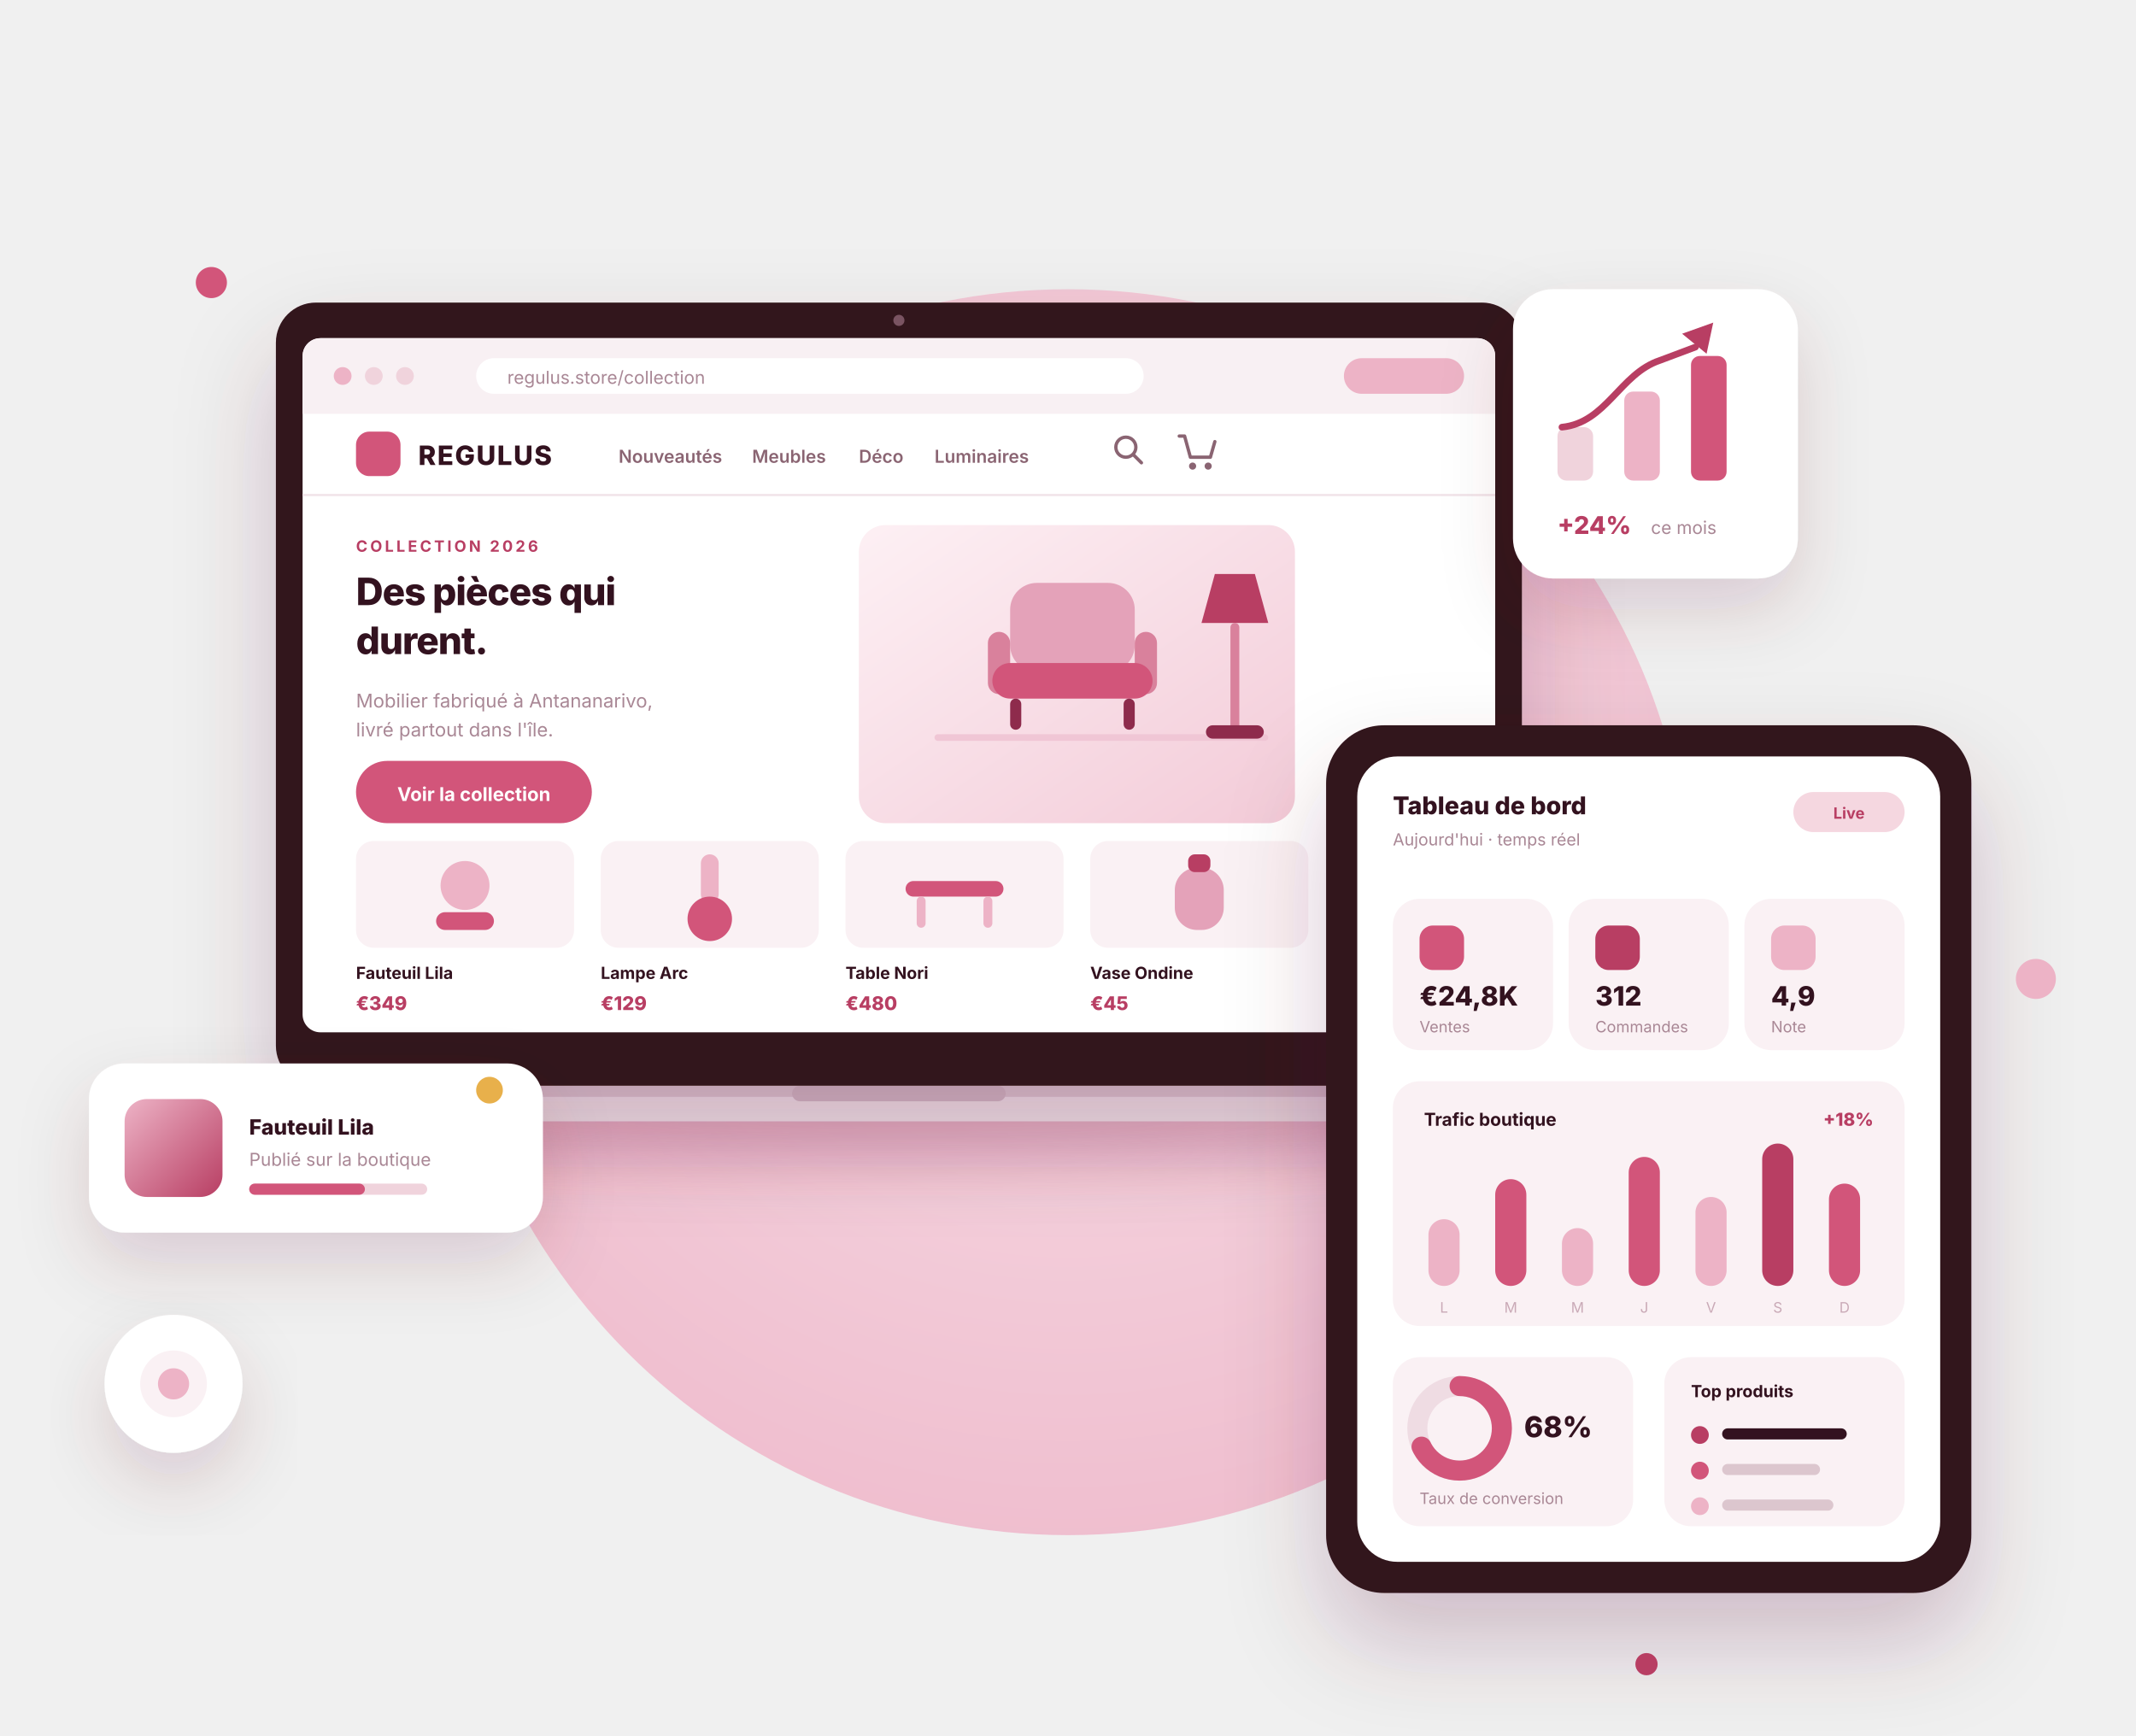
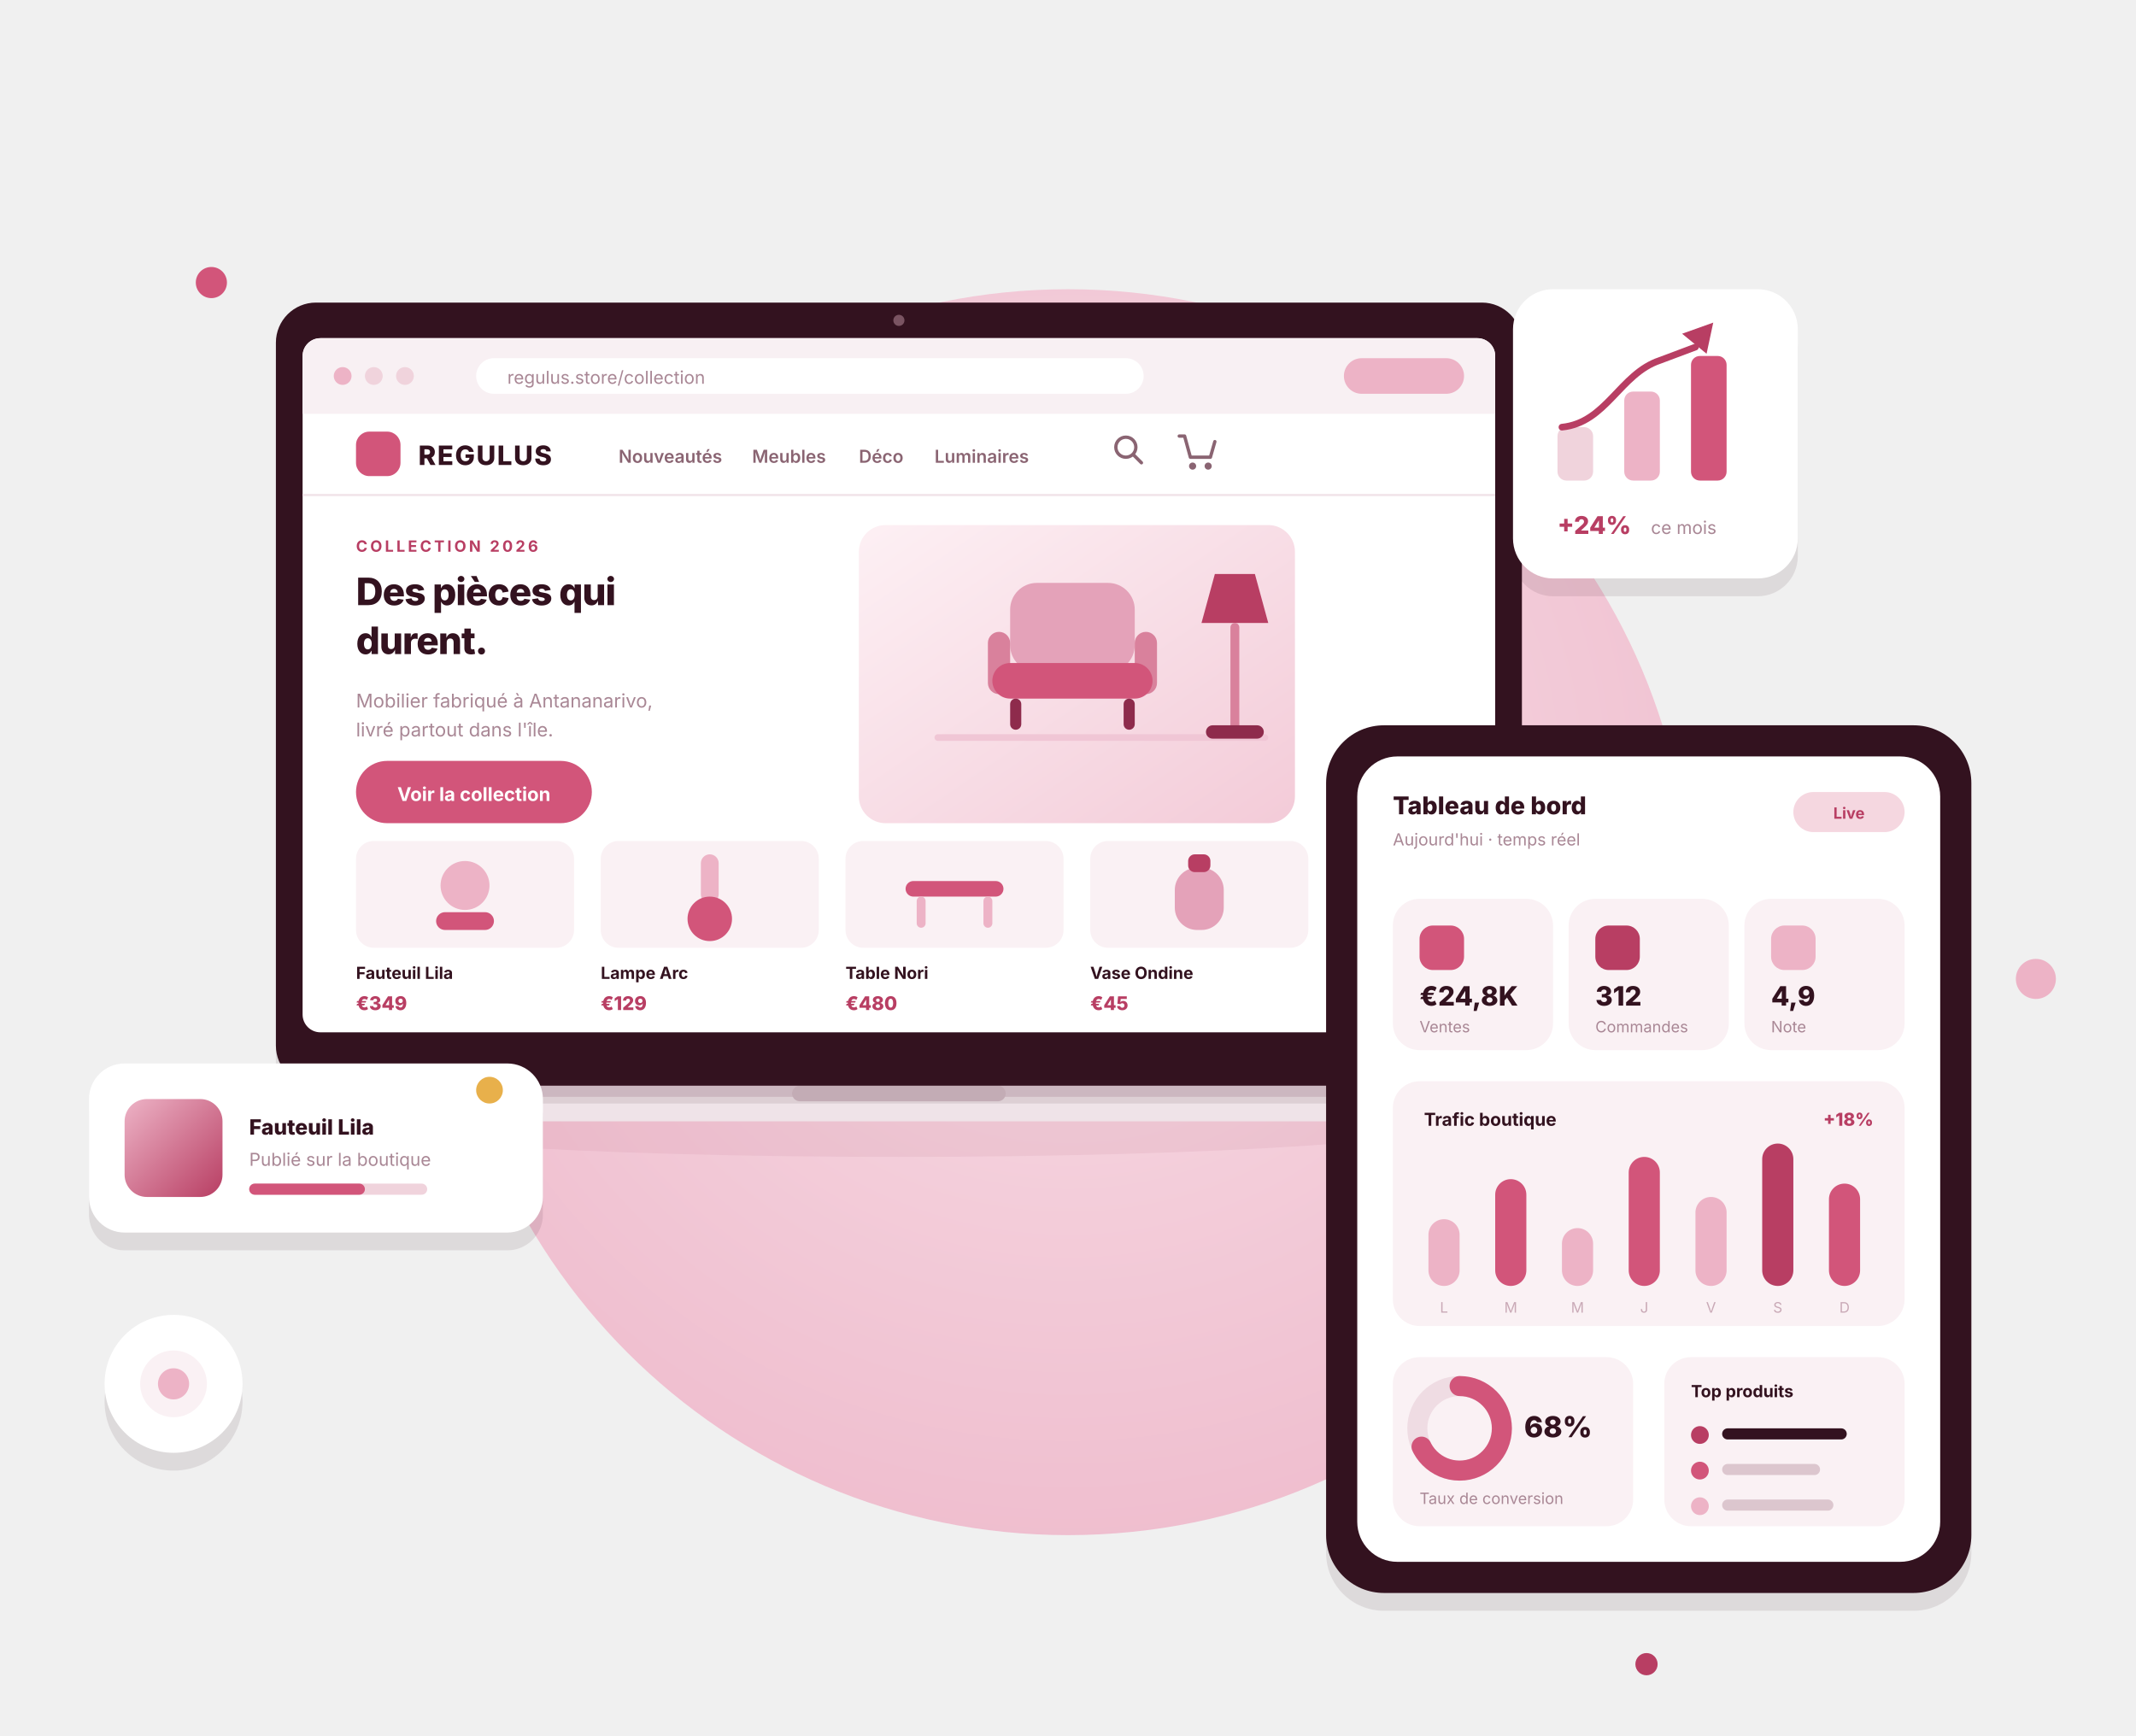
<svg xmlns="http://www.w3.org/2000/svg" width="960" height="780" viewBox="0 0 960 780" fill="none">
  <defs>
    <radialGradient id="blobGrad" cx="0.5" cy="0.4" r="0.7">
      <stop offset="0" stop-color="#F8DFE7" />
      <stop offset="1" stop-color="#EEB9CB" />
    </radialGradient>
    <linearGradient id="heroGrad" x1="0" y1="0" x2="1" y2="1">
      <stop offset="0" stop-color="#FDF0F4" />
      <stop offset="1" stop-color="#F3CBD8" />
    </linearGradient>
    <linearGradient id="thumbGrad" x1="0" y1="0" x2="1" y2="1">
      <stop offset="0" stop-color="#EDB3C6" />
      <stop offset="1" stop-color="#B83E63" />
    </linearGradient>
    <linearGradient id="avatarGrad" x1="0" y1="0" x2="1" y2="1">
      <stop offset="0" stop-color="#D2557A" />
      <stop offset="1" stop-color="#8E2B4C" />
    </linearGradient>
-     <filter id="softShadow" x="-30%" y="-30%" width="160%" height="180%">
-       <feDropShadow dx="0" dy="22" stdDeviation="22" flood-color="#5A1730" flood-opacity="0.22" />
-     </filter>
-     <filter id="cardShadow" x="-40%" y="-40%" width="180%" height="200%">
-       <feDropShadow dx="0" dy="14" stdDeviation="16" flood-color="#5A1730" flood-opacity="0.16" />
-     </filter>
-     <filter id="contactBlur" x="-30%" y="-200%" width="160%" height="500%">
-       <feGaussianBlur stdDeviation="14" />
-     </filter>
    <clipPath id="screenClip">
      <rect x="136" y="152" width="536" height="312" rx="8" />
    </clipPath>
    <style>
      text { font-family: Manrope, Inter, system-ui, "Helvetica Neue", Arial, sans-serif; }
      .t-dark { fill: #33121F; }
      .t-muted { fill: #A98795; }
      .t-nav { fill: #8A6472; }
      .t-rose { fill: #B83E63; }
      .t-white { fill: #FFFFFF; }

-       /* ---- Animation d'apparition ---- */
-       .an-blob, .an-fade, .an-rise, .an-rise-sm, .an-pop, .an-bar, .an-arc, .an-draw {
-         animation-duration: .7s;
-         animation-timing-function: cubic-bezier(.16, 1, .3, 1);
-         animation-fill-mode: both;
-       }
-       .an-blob   { animation-name: anBlob;  animation-duration: .9s; transform-box: fill-box; transform-origin: 50% 50%; }
-       .an-fade   { animation-name: anFade;  animation-duration: .5s; }
-       .an-rise   { animation-name: anRise; }
-       .an-rise-sm{ animation-name: anRiseSm; animation-duration: .55s; }
-       .an-pop    { animation-name: anPop;   animation-duration: .6s; transform-box: fill-box; transform-origin: 50% 50%; }
-       .an-bar    { animation-name: anBar;   animation-duration: .6s; transform-box: fill-box; transform-origin: 50% 100%; }
-       .an-arc    { animation-name: anArc;   animation-duration: 1s; }
-       .an-draw   { animation-name: anDraw;  stroke-dasharray: 92; }
- 
-       @keyframes anBlob   { from { opacity: 0; transform: scale(.88); } to { opacity: 1; transform: scale(1); } }
-       @keyframes anFade   { from { opacity: 0; } to { opacity: 1; } }
-       @keyframes anRise   { from { opacity: 0; transform: translateY(28px); } to { opacity: 1; transform: translateY(0); } }
-       @keyframes anRiseSm { from { opacity: 0; transform: translateY(10px); } to { opacity: 1; transform: translateY(0); } }
-       @keyframes anPop    { from { opacity: 0; transform: scale(.6); } to { opacity: 1; transform: scale(1); } }
-       @keyframes anBar    { from { transform: scaleY(0); } to { transform: scaleY(1); } }
-       @keyframes anArc    { from { stroke-dasharray: 0 200; } to { stroke-dasharray: 81 119; } }
-       @keyframes anDraw   { from { stroke-dashoffset: 92; } to { stroke-dashoffset: 0; } }
- 
+       /* Independent movement, without blur filters or staggered entrances. */
+       .motion-laptop { animation: laptop-drift 7s ease-in-out infinite; }
+       .motion-tablet {
+         transform-box: fill-box;
+         transform-origin: center;
+         animation: tablet-drift 6s ease-in-out infinite;
+       }
+       .motion-card { animation: card-float 4.6s ease-in-out infinite; }
+       .motion-offset { animation-duration: 5.4s; animation-delay: -2s; }
+       .motion-accents { animation: accents-drift 8s ease-in-out infinite; }
+       .motion-halo {
+         transform-box: fill-box;
+         transform-origin: center;
+         animation: halo-breathe 6s ease-in-out infinite;
+       }
+       .motion-bar {
+         transform-box: fill-box;
+         transform-origin: center bottom;
+         animation: bar-pulse 3.2s ease-in-out infinite;
+       }
+       @keyframes laptop-drift {
+         0%, 100% { transform: translate(0, 0); }
+         50% { transform: translate(4px, -12px); }
+       }
+       @keyframes tablet-drift {
+         0%, 100% { transform: translateY(0) rotate(0deg); }
+         50% { transform: translateY(-18px) rotate(1.2deg); }
+       }
+       @keyframes card-float {
+         0%, 100% { transform: translateY(0); }
+         50% { transform: translateY(-24px); }
+       }
+       @keyframes accents-drift {
+         0%, 100% { transform: translate(0, 0); }
+         33% { transform: translate(-8px, -14px); }
+         66% { transform: translate(8px, -6px); }
+       }
+       @keyframes halo-breathe {
+         0%, 100% { transform: scale(1); }
+         50% { transform: scale(1.06); }
+       }
+       @keyframes bar-pulse {
+         0%, 100% { transform: scaleY(1); }
+         50% { transform: scaleY(.62); }
+       }
      @media (prefers-reduced-motion: reduce) {
-         [class*="an-"] {
-           animation: none !important;
-           opacity: 1 !important;
-           transform: none !important;
-           stroke-dasharray: none !important;
-         }
+         [class*="motion-"] { animation: none !important; }
      }
    </style>
  </defs>
  <g id="Background">
-     <circle class="an-blob" cx="480" cy="410" r="280" fill="url(#blobGrad)" />
-     <ellipse class="an-fade" style="animation-delay:.35s" cx="404" cy="503" rx="258" ry="17" fill="#B86B87" opacity="0.42" filter="url(#contactBlur)" />
-   </g>
-   <g id="Laptop" class="an-rise" style="animation-delay:.10s">
-     <rect x="104" y="488" width="600" height="16" rx="8" fill="#EFE3E8" />
-     <rect x="104" y="488" width="600" height="5" rx="2.5" fill="#DDC9D1" />
-     <rect x="356" y="488" width="96" height="7" rx="3.5" fill="#D3BCC5" />
-     <rect x="124" y="136" width="560" height="352" rx="18" fill="#33121F" filter="url(#softShadow)" />
-     <circle cx="404" cy="144" r="2.5" fill="#7A5462" />
-     <rect x="136" y="152" width="536" height="312" rx="8" fill="#FFFFFF" />
-     <g clip-path="url(#screenClip)">
-       <g id="Browser chrome" class="an-fade" style="animation-delay:.40s">
-         <rect x="136" y="152" width="536" height="34" fill="#F8F0F3" />
-         <circle cx="154" cy="169" r="4" fill="#EDB3C6" />
-         <circle cx="168" cy="169" r="4" fill="#F0D3DC" />
-         <circle cx="182" cy="169" r="4" fill="#F0D3DC" />
-         <rect x="214" y="161" width="300" height="16" rx="8" fill="#FFFFFF" />
-         <text x="228" y="172.5" font-size="8" class="t-muted">regulus.store/collection</text>
-         <rect x="604" y="161" width="54" height="16" rx="8" fill="#EDB3C6" />
-       </g>
-       <g id="Site nav" class="an-rise-sm" style="animation-delay:.48s">
-         <rect x="160" y="194" width="20" height="20" rx="6" fill="#D2557A" />
-         <text x="188" y="209" font-size="12" font-weight="800" letter-spacing="0.6" class="t-dark">REGULUS</text>
-         <text x="278" y="208" font-size="8" font-weight="600" class="t-nav">Nouveautés</text>
-         <text x="338" y="208" font-size="8" font-weight="600" class="t-nav">Meubles</text>
-         <text x="386" y="208" font-size="8" font-weight="600" class="t-nav">Déco</text>
-         <text x="420" y="208" font-size="8" font-weight="600" class="t-nav">Luminaires</text>
-         <circle cx="506" cy="201" r="4.5" stroke="#8A6472" stroke-width="1.5" />
-         <path d="M509.5 204.5l3.5 3.5" stroke="#8A6472" stroke-width="1.5" stroke-linecap="round" />
-         <path d="M530 196h2.4l2.6 9.5h9l2-7" stroke="#8A6472" stroke-width="1.5" stroke-linecap="round" stroke-linejoin="round" />
-         <circle cx="536" cy="209.5" r="1.6" fill="#8A6472" />
-         <circle cx="543" cy="209.5" r="1.6" fill="#8A6472" />
-         <rect x="136" y="222" width="536" height="1" fill="#F1E4E9" />
-       </g>
-       <g id="Hero" class="an-rise-sm" style="animation-delay:.58s">
-         <text x="160" y="248" font-size="7" font-weight="700" letter-spacing="1.2" class="t-rose">COLLECTION 2026</text>
-         <text x="160" y="272" font-size="17" font-weight="800" letter-spacing="-0.4" class="t-dark">Des pièces qui</text>
-         <text x="160" y="294" font-size="17" font-weight="800" letter-spacing="-0.4" class="t-dark">durent.</text>
-         <text x="160" y="318" font-size="8.5" class="t-muted">Mobilier fabriqué à Antananarivo,</text>
-         <text x="160" y="331" font-size="8.5" class="t-muted">livré partout dans l'île.</text>
-         <rect x="160" y="342" width="106" height="28" rx="14" fill="#D2557A" />
-         <text x="213" y="360" font-size="8.5" font-weight="700" text-anchor="middle" class="t-white">Voir la collection</text>
-         <rect x="386" y="236" width="196" height="134" rx="12" fill="url(#heroGrad)" />
-         <rect x="420" y="330" width="150" height="3" rx="1.5" fill="#F0C6D5" />
-         <rect x="454" y="262" width="56" height="40" rx="12" fill="#E4A2B9" />
-         <rect x="444" y="284" width="10" height="28" rx="5" fill="#D9819C" />
-         <rect x="510" y="284" width="10" height="28" rx="5" fill="#D9819C" />
-         <rect x="446" y="298" width="72" height="16" rx="8" fill="#D2557A" />
-         <rect x="454" y="314" width="5" height="14" rx="2.5" fill="#8E2B4C" />
-         <rect x="505" y="314" width="5" height="14" rx="2.5" fill="#8E2B4C" />
-         <path d="M540 280h30l-6-22h-18z" fill="#B83E63" />
-         <rect x="553" y="280" width="4" height="48" rx="2" fill="#D9819C" />
-         <rect x="542" y="326" width="26" height="6" rx="3" fill="#8E2B4C" />
-       </g>
-       <g id="Product grid" class="an-rise-sm" style="animation-delay:.68s">
-         <rect x="160" y="378" width="98" height="48" rx="8" fill="#FAF1F4" />
-         <circle cx="209" cy="398" r="11" fill="#EDB3C6" />
-         <rect x="196" y="410" width="26" height="8" rx="4" fill="#D2557A" />
-         <text x="160" y="440" font-size="7.5" font-weight="700" class="t-dark">Fauteuil Lila</text>
-         <text x="160" y="454" font-size="8.5" font-weight="800" class="t-rose">€349</text>
-         <rect x="270" y="378" width="98" height="48" rx="8" fill="#FAF1F4" />
-         <rect x="315" y="384" width="8" height="22" rx="4" fill="#EDB3C6" />
-         <circle cx="319" cy="413" r="10" fill="#D2557A" />
-         <text x="270" y="440" font-size="7.5" font-weight="700" class="t-dark">Lampe Arc</text>
-         <text x="270" y="454" font-size="8.5" font-weight="800" class="t-rose">€129</text>
-         <rect x="380" y="378" width="98" height="48" rx="8" fill="#FAF1F4" />
-         <rect x="407" y="396" width="44" height="7" rx="3.5" fill="#D2557A" />
-         <rect x="412" y="403" width="4" height="14" rx="2" fill="#EDB3C6" />
-         <rect x="442" y="403" width="4" height="14" rx="2" fill="#EDB3C6" />
-         <text x="380" y="440" font-size="7.5" font-weight="700" class="t-dark">Table Nori</text>
-         <text x="380" y="454" font-size="8.5" font-weight="800" class="t-rose">€480</text>
-         <rect x="490" y="378" width="98" height="48" rx="8" fill="#FAF1F4" />
-         <rect x="528" y="390" width="22" height="28" rx="10" fill="#E4A2B9" />
-         <rect x="534" y="384" width="10" height="8" rx="3" fill="#B83E63" />
-         <text x="490" y="440" font-size="7.5" font-weight="700" class="t-dark">Vase Ondine</text>
-         <text x="490" y="454" font-size="8.5" font-weight="800" class="t-rose">€45</text>
-       </g>
-     </g>
-   </g>
-   <g class="an-rise" style="animation-delay:.38s">
-     <g id="Tablet" transform="translate(52,14)">
-       <rect x="544" y="312" width="290" height="390" rx="26" fill="#33121F" filter="url(#softShadow)" />
-       <rect x="558" y="326" width="262" height="362" rx="18" fill="#FFFFFF" />
-       <text x="574" y="352" font-size="11" font-weight="800" class="t-dark">Tableau de bord</text>
-       <text x="574" y="366" font-size="7.5" class="t-muted">Aujourd'hui · temps réel</text>
-       <rect x="754" y="342" width="50" height="18" rx="9" fill="#F5D7E0" />
-       <text x="779" y="354" font-size="7" font-weight="700" text-anchor="middle" class="t-rose">Live</text>
-       <g id="Tablet KPIs" class="an-rise-sm" style="animation-delay:.78s">
-         <rect x="574" y="390" width="72" height="68" rx="12" fill="#FAF1F4" />
-         <rect x="586" y="402" width="20" height="20" rx="6" fill="#D2557A" />
-         <text x="586" y="438" font-size="12" font-weight="800" class="t-dark">€24,8K</text>
-         <text x="586" y="450" font-size="7" class="t-muted">Ventes</text>
-         <rect x="653" y="390" width="72" height="68" rx="12" fill="#FAF1F4" />
-         <rect x="665" y="402" width="20" height="20" rx="6" fill="#B83E63" />
-         <text x="665" y="438" font-size="12" font-weight="800" class="t-dark">312</text>
-         <text x="665" y="450" font-size="7" class="t-muted">Commandes</text>
-         <rect x="732" y="390" width="72" height="68" rx="12" fill="#FAF1F4" />
-         <rect x="744" y="402" width="20" height="20" rx="6" fill="#EDB3C6" />
-         <text x="744" y="438" font-size="12" font-weight="800" class="t-dark">4,9</text>
-         <text x="744" y="450" font-size="7" class="t-muted">Note</text>
-       </g>
-       <g id="Tablet chart" class="an-rise-sm" style="animation-delay:.88s">
-         <rect x="574" y="472" width="230" height="110" rx="12" fill="#FAF1F4" />
-         <text x="588" y="492" font-size="8" font-weight="700" class="t-dark">Trafic boutique</text>
-         <text x="790" y="492" font-size="8" font-weight="800" text-anchor="end" class="t-rose">+18%</text>
-         <rect class="an-bar" style="animation-delay:1.02s" x="590" y="534" width="14" height="30" rx="7" fill="#EDB3C6" />
-         <rect class="an-bar" style="animation-delay:1.08s" x="620" y="516" width="14" height="48" rx="7" fill="#D2557A" />
-         <rect class="an-bar" style="animation-delay:1.14s" x="650" y="538" width="14" height="26" rx="7" fill="#EDB3C6" />
-         <rect class="an-bar" style="animation-delay:1.20s" x="680" y="506" width="14" height="58" rx="7" fill="#D2557A" />
-         <rect class="an-bar" style="animation-delay:1.26s" x="710" y="524" width="14" height="40" rx="7" fill="#EDB3C6" />
-         <rect class="an-bar" style="animation-delay:1.32s" x="740" y="500" width="14" height="64" rx="7" fill="#B83E63" />
-         <rect class="an-bar" style="animation-delay:1.38s" x="770" y="518" width="14" height="46" rx="7" fill="#D2557A" />
-         <text x="597" y="576" font-size="6.5" text-anchor="middle" fill="#C9A9B6">L</text>
-         <text x="627" y="576" font-size="6.5" text-anchor="middle" fill="#C9A9B6">M</text>
-         <text x="657" y="576" font-size="6.5" text-anchor="middle" fill="#C9A9B6">M</text>
-         <text x="687" y="576" font-size="6.5" text-anchor="middle" fill="#C9A9B6">J</text>
-         <text x="717" y="576" font-size="6.5" text-anchor="middle" fill="#C9A9B6">V</text>
-         <text x="747" y="576" font-size="6.5" text-anchor="middle" fill="#C9A9B6">S</text>
-         <text x="777" y="576" font-size="6.5" text-anchor="middle" fill="#C9A9B6">D</text>
-       </g>
-       <g id="Conversion donut" class="an-rise-sm" style="animation-delay:.98s">
-         <rect x="574" y="596" width="108" height="76" rx="12" fill="#FAF1F4" />
-         <circle cx="604" cy="628" r="19" fill="none" stroke="#EFDCE3" stroke-width="9" />
-         <circle class="an-arc" style="animation-delay:1.18s" cx="604" cy="628" r="19" fill="none" stroke="#D2557A" stroke-width="9" stroke-linecap="round" stroke-dasharray="81 119" transform="rotate(-90 604 628)" />
-         <text x="633" y="632" font-size="13" font-weight="800" class="t-dark">68%</text>
-         <text x="586" y="662" font-size="7" class="t-muted">Taux de conversion</text>
-       </g>
-       <g id="Top products" class="an-rise-sm" style="animation-delay:1.04s">
-         <rect x="696" y="596" width="108" height="76" rx="12" fill="#FAF1F4" />
-         <text x="708" y="614" font-size="7.5" font-weight="700" class="t-dark">Top produits</text>
-         <circle cx="712" cy="631" r="4" fill="#B83E63" />
-         <rect x="722" y="628" width="56" height="5" rx="2.5" fill="#33121F" />
-         <circle cx="712" cy="647" r="4" fill="#D2557A" />
-         <rect x="722" y="644" width="44" height="5" rx="2.5" fill="#DCC6CE" />
-         <circle cx="712" cy="663" r="4" fill="#EDB3C6" />
-         <rect x="722" y="660" width="50" height="5" rx="2.5" fill="#DCC6CE" />
+     <circle class="motion-halo" cx="480" cy="410" r="280" fill="url(#blobGrad)" />
+     <ellipse cx="404" cy="503" rx="258" ry="17" fill="#B86B87" opacity="0.12" />
+   </g>
+   <g class="motion-laptop">
+     <g id="Laptop">
+       <rect x="104" y="488" width="600" height="16" rx="8" fill="#EFE3E8" />
+       <rect x="104" y="488" width="600" height="5" rx="2.5" fill="#DDC9D1" />
+       <rect x="356" y="488" width="96" height="7" rx="3.5" fill="#D3BCC5" />
+       <rect x="124" y="136" width="560" height="352" rx="18" fill="#33121F" opacity="0.10" transform="translate(0, 8)" />
+       <rect x="124" y="136" width="560" height="352" rx="18" fill="#33121F" />
+       <circle cx="404" cy="144" r="2.5" fill="#7A5462" />
+       <rect x="136" y="152" width="536" height="312" rx="8" fill="#FFFFFF" />
+       <g clip-path="url(#screenClip)">
+         <g id="Browser chrome">
+           <rect x="136" y="152" width="536" height="34" fill="#F8F0F3" />
+           <circle cx="154" cy="169" r="4" fill="#EDB3C6" />
+           <circle cx="168" cy="169" r="4" fill="#F0D3DC" />
+           <circle cx="182" cy="169" r="4" fill="#F0D3DC" />
+           <rect x="214" y="161" width="300" height="16" rx="8" fill="#FFFFFF" />
+           <text x="228" y="172.5" font-size="8" class="t-muted">regulus.store/collection</text>
+           <rect x="604" y="161" width="54" height="16" rx="8" fill="#EDB3C6" />
+         </g>
+         <g id="Site nav">
+           <rect x="160" y="194" width="20" height="20" rx="6" fill="#D2557A" />
+           <text x="188" y="209" font-size="12" font-weight="800" letter-spacing="0.6" class="t-dark">REGULUS</text>
+           <text x="278" y="208" font-size="8" font-weight="600" class="t-nav">Nouveautés</text>
+           <text x="338" y="208" font-size="8" font-weight="600" class="t-nav">Meubles</text>
+           <text x="386" y="208" font-size="8" font-weight="600" class="t-nav">Déco</text>
+           <text x="420" y="208" font-size="8" font-weight="600" class="t-nav">Luminaires</text>
+           <circle cx="506" cy="201" r="4.5" stroke="#8A6472" stroke-width="1.5" />
+           <path d="M509.5 204.5l3.5 3.5" stroke="#8A6472" stroke-width="1.5" stroke-linecap="round" />
+           <path d="M530 196h2.4l2.6 9.5h9l2-7" stroke="#8A6472" stroke-width="1.5" stroke-linecap="round" stroke-linejoin="round" />
+           <circle cx="536" cy="209.5" r="1.6" fill="#8A6472" />
+           <circle cx="543" cy="209.5" r="1.6" fill="#8A6472" />
+           <rect x="136" y="222" width="536" height="1" fill="#F1E4E9" />
+         </g>
+         <g id="Hero">
+           <text x="160" y="248" font-size="7" font-weight="700" letter-spacing="1.2" class="t-rose">COLLECTION 2026</text>
+           <text x="160" y="272" font-size="17" font-weight="800" letter-spacing="-0.4" class="t-dark">Des pièces qui</text>
+           <text x="160" y="294" font-size="17" font-weight="800" letter-spacing="-0.4" class="t-dark">durent.</text>
+           <text x="160" y="318" font-size="8.5" class="t-muted">Mobilier fabriqué à Antananarivo,</text>
+           <text x="160" y="331" font-size="8.5" class="t-muted">livré partout dans l'île.</text>
+           <rect x="160" y="342" width="106" height="28" rx="14" fill="#D2557A" />
+           <text x="213" y="360" font-size="8.5" font-weight="700" text-anchor="middle" class="t-white">Voir la collection</text>
+           <rect x="386" y="236" width="196" height="134" rx="12" fill="url(#heroGrad)" />
+           <rect x="420" y="330" width="150" height="3" rx="1.5" fill="#F0C6D5" />
+           <rect x="454" y="262" width="56" height="40" rx="12" fill="#E4A2B9" />
+           <rect x="444" y="284" width="10" height="28" rx="5" fill="#D9819C" />
+           <rect x="510" y="284" width="10" height="28" rx="5" fill="#D9819C" />
+           <rect x="446" y="298" width="72" height="16" rx="8" fill="#D2557A" />
+           <rect x="454" y="314" width="5" height="14" rx="2.5" fill="#8E2B4C" />
+           <rect x="505" y="314" width="5" height="14" rx="2.5" fill="#8E2B4C" />
+           <path d="M540 280h30l-6-22h-18z" fill="#B83E63" />
+           <rect x="553" y="280" width="4" height="48" rx="2" fill="#D9819C" />
+           <rect x="542" y="326" width="26" height="6" rx="3" fill="#8E2B4C" />
+         </g>
+         <g id="Product grid">
+           <rect x="160" y="378" width="98" height="48" rx="8" fill="#FAF1F4" />
+           <circle cx="209" cy="398" r="11" fill="#EDB3C6" />
+           <rect x="196" y="410" width="26" height="8" rx="4" fill="#D2557A" />
+           <text x="160" y="440" font-size="7.5" font-weight="700" class="t-dark">Fauteuil Lila</text>
+           <text x="160" y="454" font-size="8.5" font-weight="800" class="t-rose">€349</text>
+           <rect x="270" y="378" width="98" height="48" rx="8" fill="#FAF1F4" />
+           <rect x="315" y="384" width="8" height="22" rx="4" fill="#EDB3C6" />
+           <circle cx="319" cy="413" r="10" fill="#D2557A" />
+           <text x="270" y="440" font-size="7.5" font-weight="700" class="t-dark">Lampe Arc</text>
+           <text x="270" y="454" font-size="8.5" font-weight="800" class="t-rose">€129</text>
+           <rect x="380" y="378" width="98" height="48" rx="8" fill="#FAF1F4" />
+           <rect x="407" y="396" width="44" height="7" rx="3.5" fill="#D2557A" />
+           <rect x="412" y="403" width="4" height="14" rx="2" fill="#EDB3C6" />
+           <rect x="442" y="403" width="4" height="14" rx="2" fill="#EDB3C6" />
+           <text x="380" y="440" font-size="7.5" font-weight="700" class="t-dark">Table Nori</text>
+           <text x="380" y="454" font-size="8.5" font-weight="800" class="t-rose">€480</text>
+           <rect x="490" y="378" width="98" height="48" rx="8" fill="#FAF1F4" />
+           <rect x="528" y="390" width="22" height="28" rx="10" fill="#E4A2B9" />
+           <rect x="534" y="384" width="10" height="8" rx="3" fill="#B83E63" />
+           <text x="490" y="440" font-size="7.5" font-weight="700" class="t-dark">Vase Ondine</text>
+           <text x="490" y="454" font-size="8.5" font-weight="800" class="t-rose">€45</text>
+         </g>
+       </g>
+     </g>
+   </g>
+   <g>
+     <g class="motion-tablet">
+       <g id="Tablet" transform="translate(52,14)">
+         <rect x="544" y="312" width="290" height="390" rx="26" fill="#33121F" opacity="0.10" transform="translate(0, 8)" />
+         <rect x="544" y="312" width="290" height="390" rx="26" fill="#33121F" />
+         <rect x="558" y="326" width="262" height="362" rx="18" fill="#FFFFFF" />
+         <text x="574" y="352" font-size="11" font-weight="800" class="t-dark">Tableau de bord</text>
+         <text x="574" y="366" font-size="7.5" class="t-muted">Aujourd'hui · temps réel</text>
+         <rect x="754" y="342" width="50" height="18" rx="9" fill="#F5D7E0" />
+         <text x="779" y="354" font-size="7" font-weight="700" text-anchor="middle" class="t-rose">Live</text>
+         <g id="Tablet KPIs">
+           <rect x="574" y="390" width="72" height="68" rx="12" fill="#FAF1F4" />
+           <rect x="586" y="402" width="20" height="20" rx="6" fill="#D2557A" />
+           <text x="586" y="438" font-size="12" font-weight="800" class="t-dark">€24,8K</text>
+           <text x="586" y="450" font-size="7" class="t-muted">Ventes</text>
+           <rect x="653" y="390" width="72" height="68" rx="12" fill="#FAF1F4" />
+           <rect x="665" y="402" width="20" height="20" rx="6" fill="#B83E63" />
+           <text x="665" y="438" font-size="12" font-weight="800" class="t-dark">312</text>
+           <text x="665" y="450" font-size="7" class="t-muted">Commandes</text>
+           <rect x="732" y="390" width="72" height="68" rx="12" fill="#FAF1F4" />
+           <rect x="744" y="402" width="20" height="20" rx="6" fill="#EDB3C6" />
+           <text x="744" y="438" font-size="12" font-weight="800" class="t-dark">4,9</text>
+           <text x="744" y="450" font-size="7" class="t-muted">Note</text>
+         </g>
+         <g id="Tablet chart">
+           <rect x="574" y="472" width="230" height="110" rx="12" fill="#FAF1F4" />
+           <text x="588" y="492" font-size="8" font-weight="700" class="t-dark">Trafic boutique</text>
+           <text x="790" y="492" font-size="8" font-weight="800" text-anchor="end" class="t-rose">+18%</text>
+           <rect class="motion-bar" style="animation-delay:-0.0s" x="590" y="534" width="14" height="30" rx="7" fill="#EDB3C6" />
+           <rect class="motion-bar" style="animation-delay:-0.23s" x="620" y="516" width="14" height="48" rx="7" fill="#D2557A" />
+           <rect class="motion-bar" style="animation-delay:-0.46s" x="650" y="538" width="14" height="26" rx="7" fill="#EDB3C6" />
+           <rect class="motion-bar" style="animation-delay:-0.69s" x="680" y="506" width="14" height="58" rx="7" fill="#D2557A" />
+           <rect class="motion-bar" style="animation-delay:-0.92s" x="710" y="524" width="14" height="40" rx="7" fill="#EDB3C6" />
+           <rect class="motion-bar" style="animation-delay:-1.15s" x="740" y="500" width="14" height="64" rx="7" fill="#B83E63" />
+           <rect class="motion-bar" style="animation-delay:-1.38s" x="770" y="518" width="14" height="46" rx="7" fill="#D2557A" />
+           <text x="597" y="576" font-size="6.5" text-anchor="middle" fill="#C9A9B6">L</text>
+           <text x="627" y="576" font-size="6.5" text-anchor="middle" fill="#C9A9B6">M</text>
+           <text x="657" y="576" font-size="6.5" text-anchor="middle" fill="#C9A9B6">M</text>
+           <text x="687" y="576" font-size="6.5" text-anchor="middle" fill="#C9A9B6">J</text>
+           <text x="717" y="576" font-size="6.5" text-anchor="middle" fill="#C9A9B6">V</text>
+           <text x="747" y="576" font-size="6.5" text-anchor="middle" fill="#C9A9B6">S</text>
+           <text x="777" y="576" font-size="6.5" text-anchor="middle" fill="#C9A9B6">D</text>
+         </g>
+         <g id="Conversion donut">
+           <rect x="574" y="596" width="108" height="76" rx="12" fill="#FAF1F4" />
+           <circle cx="604" cy="628" r="19" fill="none" stroke="#EFDCE3" stroke-width="9" />
+           <circle cx="604" cy="628" r="19" fill="none" stroke="#D2557A" stroke-width="9" stroke-linecap="round" stroke-dasharray="81 119" transform="rotate(-90 604 628)" />
+           <text x="633" y="632" font-size="13" font-weight="800" class="t-dark">68%</text>
+           <text x="586" y="662" font-size="7" class="t-muted">Taux de conversion</text>
+         </g>
+         <g id="Top products">
+           <rect x="696" y="596" width="108" height="76" rx="12" fill="#FAF1F4" />
+           <text x="708" y="614" font-size="7.5" font-weight="700" class="t-dark">Top produits</text>
+           <circle cx="712" cy="631" r="4" fill="#B83E63" />
+           <rect x="722" y="628" width="56" height="5" rx="2.5" fill="#33121F" />
+           <circle cx="712" cy="647" r="4" fill="#D2557A" />
+           <rect x="722" y="644" width="44" height="5" rx="2.5" fill="#DCC6CE" />
+           <circle cx="712" cy="663" r="4" fill="#EDB3C6" />
+           <rect x="722" y="660" width="50" height="5" rx="2.5" fill="#DCC6CE" />
+         </g>
      </g>
    </g>
  </g>
  <g id="Floating elements">
-     <g id="Card / Media" class="an-rise" style="animation-delay:.92s">
-       <rect x="40" y="478" width="204" height="76" rx="16" fill="#FFFFFF" filter="url(#cardShadow)" />
-       <rect x="56" y="494" width="44" height="44" rx="10" fill="url(#thumbGrad)" />
-       <text x="112" y="510" font-size="9.5" font-weight="800" class="t-dark">Fauteuil Lila</text>
-       <text x="112" y="524" font-size="8" class="t-muted">Publié sur la boutique</text>
-       <rect x="112" y="532" width="80" height="5" rx="2.5" fill="#F0D3DC" />
-       <rect x="112" y="532" width="52" height="5" rx="2.5" fill="#D2557A" />
-       <circle cx="220" cy="490" r="6" fill="#E8B04B" />
-     </g>
-     <g id="Card / Growth" class="an-pop" style="animation-delay:.82s">
-       <rect x="680" y="130" width="128" height="130" rx="18" fill="#FFFFFF" filter="url(#cardShadow)" />
-       <rect class="an-bar" style="animation-delay:1.02s" x="700" y="192" width="16" height="24" rx="4" fill="#F0D3DC" />
-       <rect class="an-bar" style="animation-delay:1.09s" x="730" y="176" width="16" height="40" rx="4" fill="#EDB3C6" />
-       <rect class="an-bar" style="animation-delay:1.16s" x="760" y="160" width="16" height="56" rx="4" fill="#D2557A" />
-       <path class="an-draw" style="animation-delay:1.24s" d="M702 192c20-2 26-24 44-30l16-6" stroke="#B83E63" stroke-width="3" stroke-linecap="round" fill="none" />
-       <path class="an-fade" style="animation-delay:1.86s" d="M756 150l14-5-3 14z" fill="#B83E63" />
-       <text x="700" y="240" font-size="11" font-weight="800" class="t-rose">+24%</text>
-       <text x="742" y="240" font-size="8" class="t-muted">ce mois</text>
-     </g>
-     <g id="Accents">
-       <g class="an-pop" style="animation-delay:1.10s">
-         <circle cx="78" cy="622" r="31" fill="#FFFFFF" filter="url(#cardShadow)" />
-         <circle cx="78" cy="622" r="15" fill="#FAF1F4" />
-         <circle cx="78" cy="622" r="7" fill="#EDB3C6" />
-       </g>
-       <circle class="an-pop" style="animation-delay:1.20s" cx="95" cy="127" r="7" fill="#D2557A" />
-       <circle class="an-pop" style="animation-delay:1.28s" cx="915" cy="440" r="9" fill="#EDB3C6" />
-       <circle class="an-pop" style="animation-delay:1.36s" cx="740" cy="748" r="5" fill="#B83E63" />
+     <g class="motion-card">
+       <g id="Card / Media">
+         <rect x="40" y="478" width="204" height="76" rx="16" fill="#33121F" opacity="0.10" transform="translate(0, 8)" />
+         <rect x="40" y="478" width="204" height="76" rx="16" fill="#FFFFFF" />
+         <rect x="56" y="494" width="44" height="44" rx="10" fill="url(#thumbGrad)" />
+         <text x="112" y="510" font-size="9.5" font-weight="800" class="t-dark">Fauteuil Lila</text>
+         <text x="112" y="524" font-size="8" class="t-muted">Publié sur la boutique</text>
+         <rect x="112" y="532" width="80" height="5" rx="2.5" fill="#F0D3DC" />
+         <rect x="112" y="532" width="52" height="5" rx="2.5" fill="#D2557A" />
+         <circle cx="220" cy="490" r="6" fill="#E8B04B" />
+       </g>
+     </g>
+     <g class="motion-card motion-offset">
+       <g id="Card / Growth">
+         <rect x="680" y="130" width="128" height="130" rx="18" fill="#33121F" opacity="0.10" transform="translate(0, 8)" />
+         <rect x="680" y="130" width="128" height="130" rx="18" fill="#FFFFFF" />
+         <rect class="motion-bar" style="animation-delay:-1.61s" x="700" y="192" width="16" height="24" rx="4" fill="#F0D3DC" />
+         <rect class="motion-bar" style="animation-delay:-1.84s" x="730" y="176" width="16" height="40" rx="4" fill="#EDB3C6" />
+         <rect class="motion-bar" style="animation-delay:-2.07s" x="760" y="160" width="16" height="56" rx="4" fill="#D2557A" />
+         <path d="M702 192c20-2 26-24 44-30l16-6" stroke="#B83E63" stroke-width="3" stroke-linecap="round" fill="none" />
+         <path d="M756 150l14-5-3 14z" fill="#B83E63" />
+         <text x="700" y="240" font-size="11" font-weight="800" class="t-rose">+24%</text>
+         <text x="742" y="240" font-size="8" class="t-muted">ce mois</text>
+       </g>
+     </g>
+     <g class="motion-accents">
+       <g id="Accents">
+         <g>
+           <circle cx="78" cy="622" r="31" fill="#33121F" opacity="0.10" transform="translate(0, 8)" />
+           <circle cx="78" cy="622" r="31" fill="#FFFFFF" />
+           <circle cx="78" cy="622" r="15" fill="#FAF1F4" />
+           <circle cx="78" cy="622" r="7" fill="#EDB3C6" />
+         </g>
+         <circle cx="95" cy="127" r="7" fill="#D2557A" />
+         <circle cx="915" cy="440" r="9" fill="#EDB3C6" />
+         <circle cx="740" cy="748" r="5" fill="#B83E63" />
+       </g>
    </g>
  </g>
</svg>
